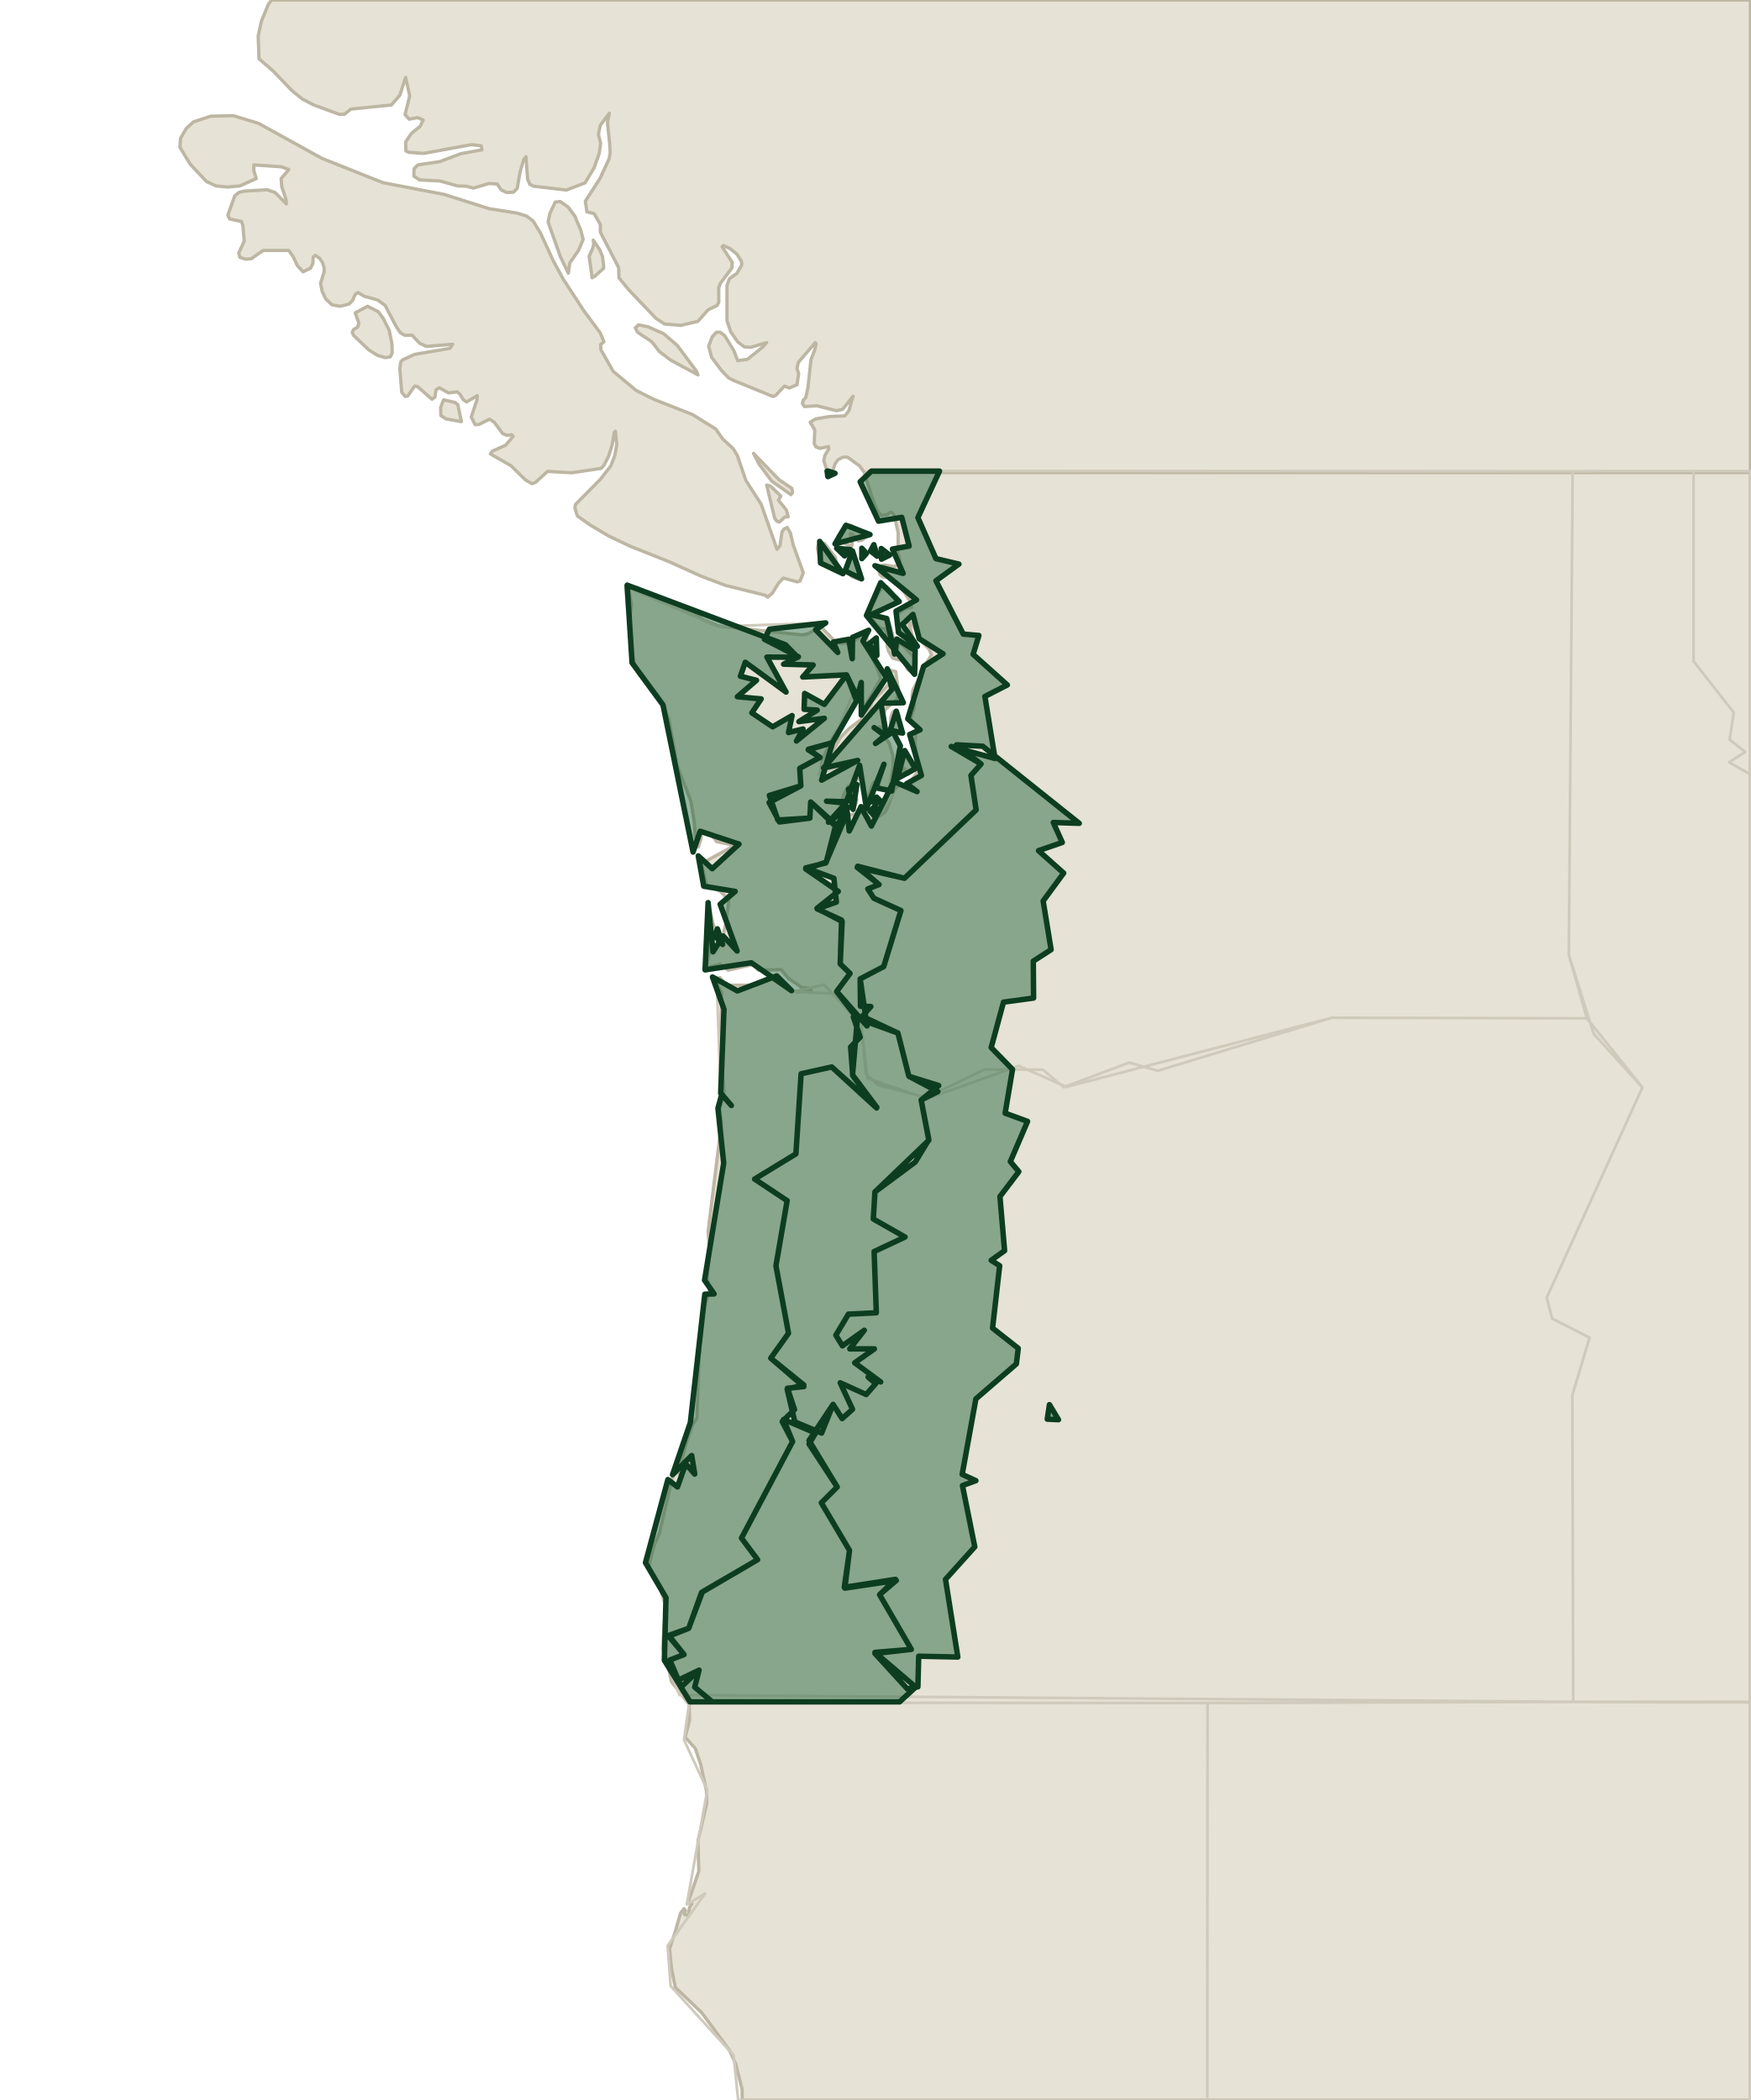
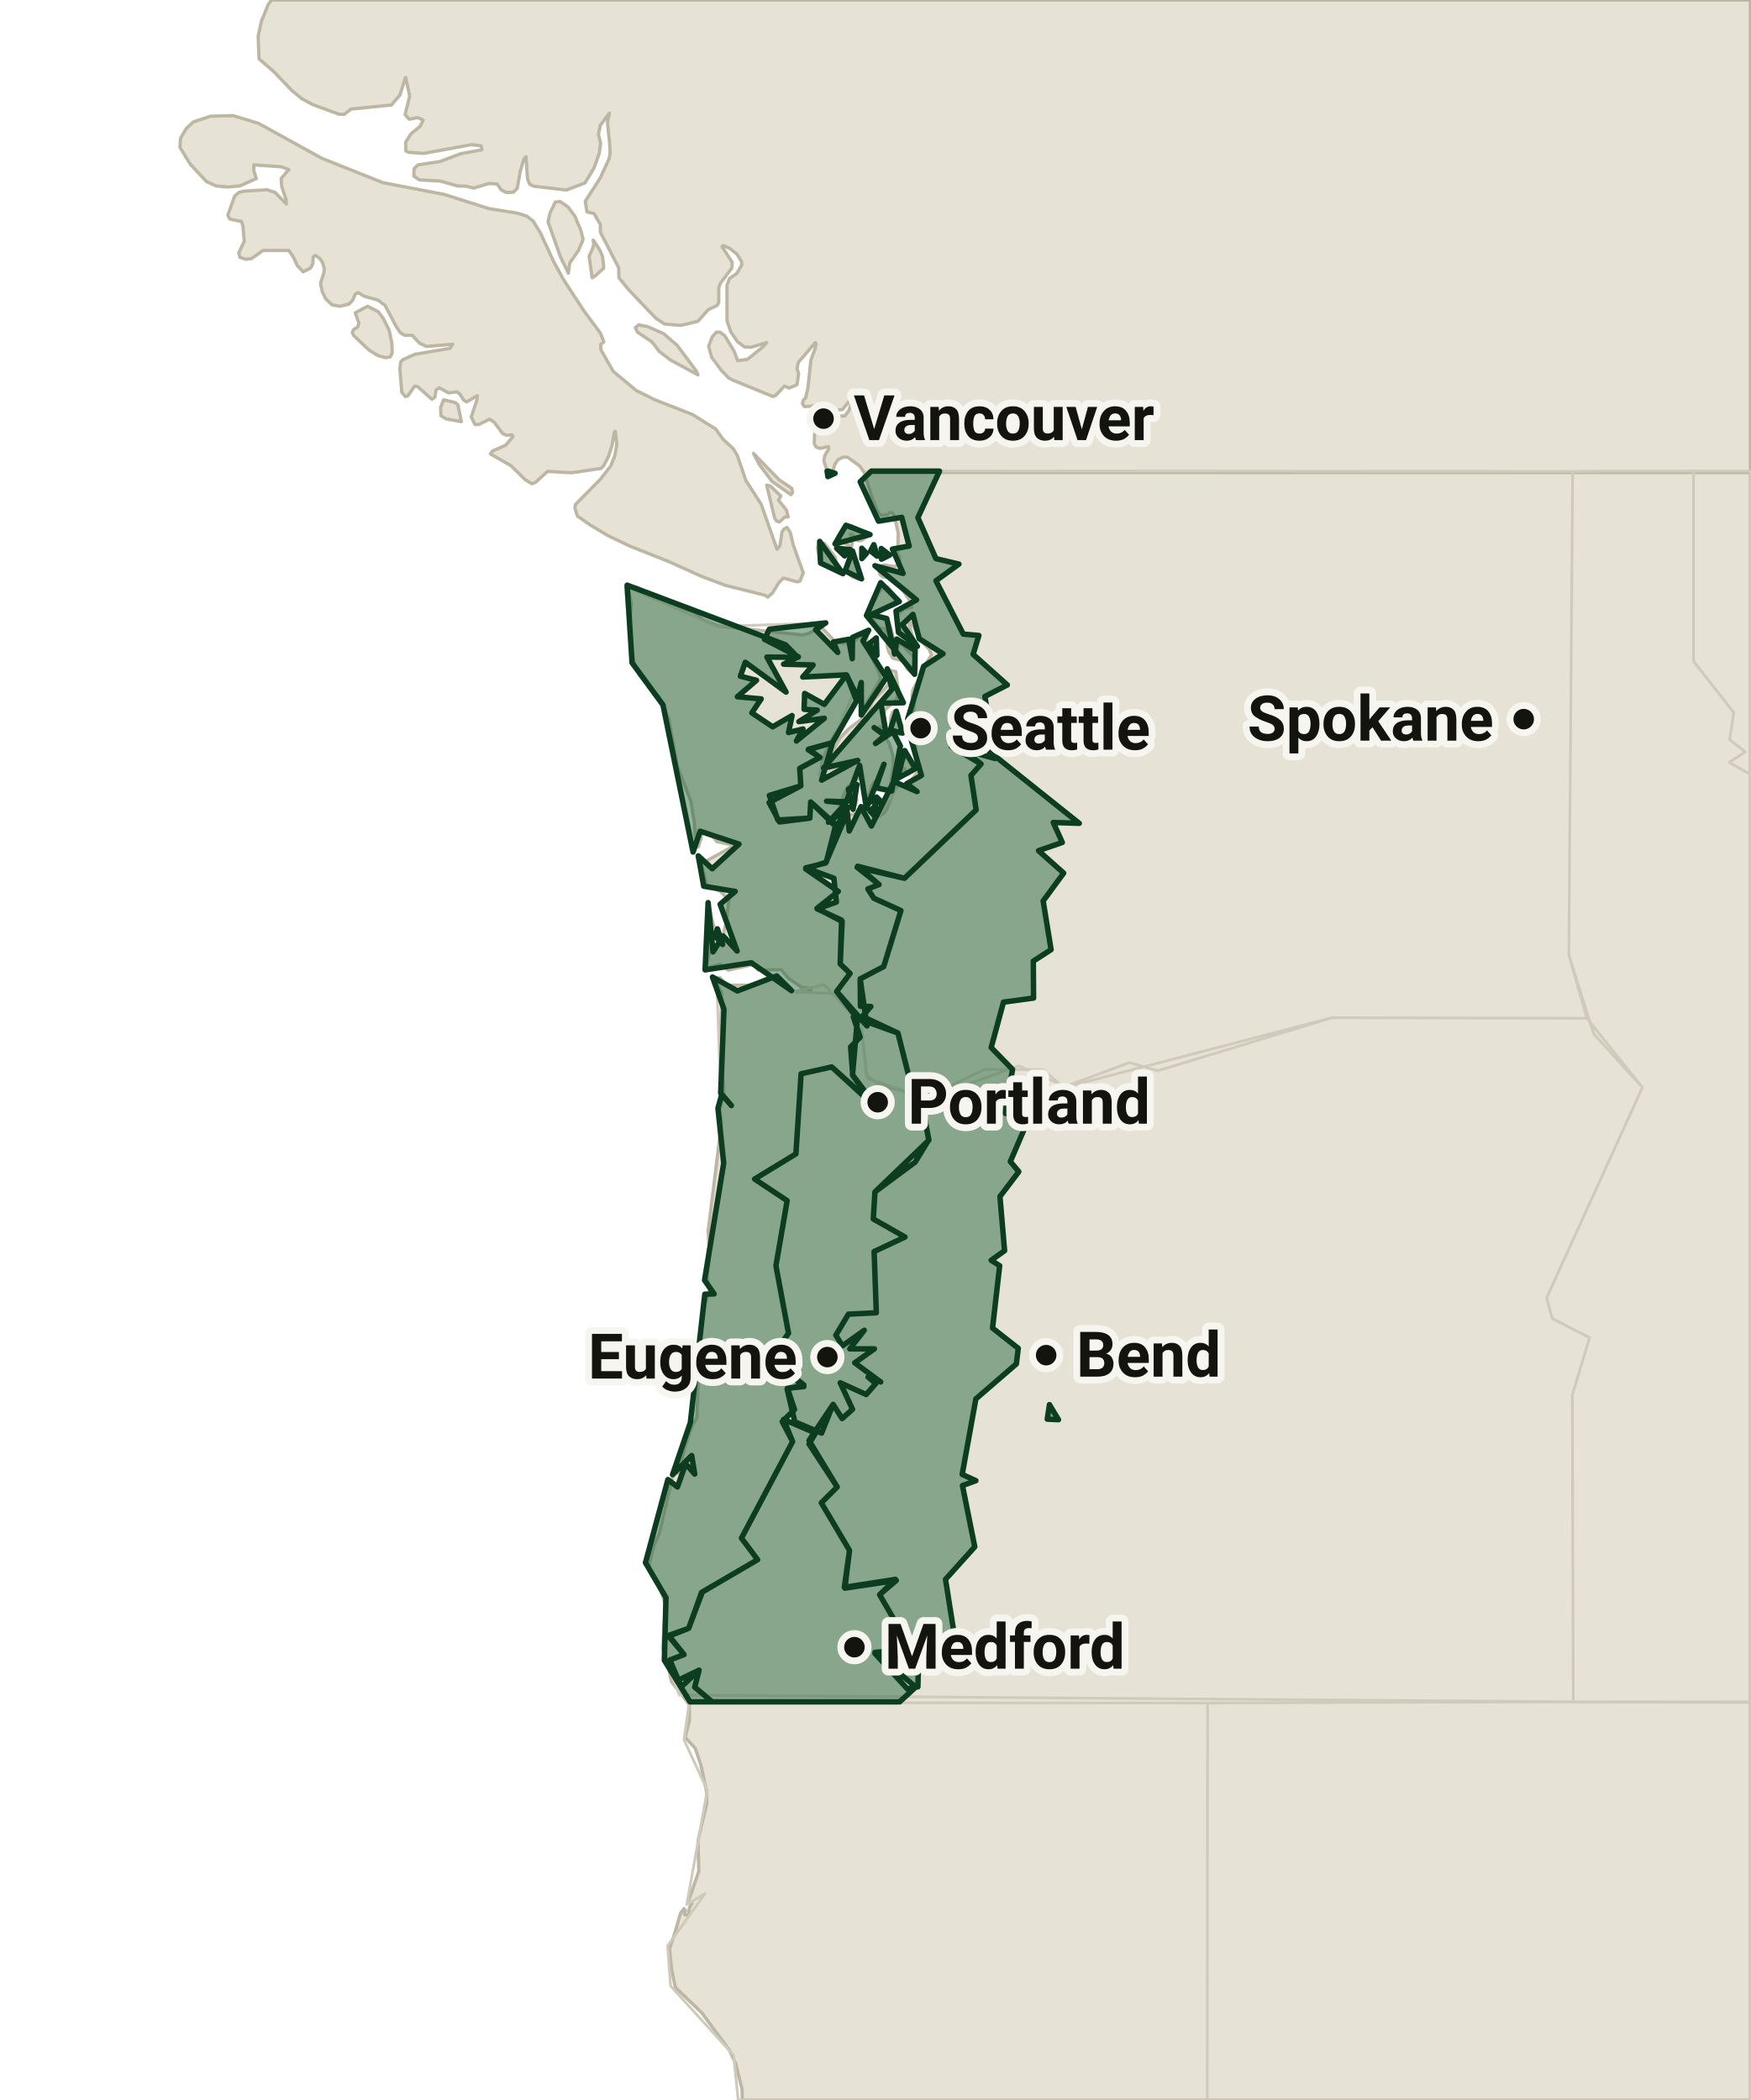
<svg xmlns="http://www.w3.org/2000/svg" viewBox="0 0 640 768" width="640" height="768" role="img">
  <style>
  .land { fill: #e6e2d5; stroke: #bdb6a3; stroke-width: 1.2; stroke-linejoin: round; }
  .admin { fill: none; stroke: #cfcabb; stroke-width: 1; stroke-linejoin: round; }
  .cover { fill: #175e33; fill-opacity: 0.45; stroke: #0d3d20; stroke-width: 2; stroke-linejoin: round; }
  .cover-box { fill: #175e33; fill-opacity: 0.26; stroke: #0d3d20; stroke-width: 2;
               stroke-dasharray: 9 7; stroke-linejoin: round; }
+   .pin { fill: #14140f; stroke: #f7f5ef; stroke-width: 2.5; }
+   .pin-label { font: 600 23px system-ui, -apple-system, "Segoe UI", Roboto, sans-serif;
+                fill: #14140f; stroke: #f7f5ef; stroke-width: 5; paint-order: stroke;
+                stroke-linejoin: round; dominant-baseline: central; }
  @media (prefers-color-scheme: dark) {
    .land { fill: #2e3325; stroke: #545d43; }
    .admin { stroke: #434b36; }
    .cover { fill: #7ec894; fill-opacity: 0.42; stroke: #b9e6c6; }
    .cover-box { fill: #7ec894; fill-opacity: 0.22; stroke: #b9e6c6; }
+     .pin { fill: #f2f1e8; stroke: #14160f; }
+     .pin-label { fill: #f2f1e8; stroke: #14160f; }
  }
</style>
  <path class="land" fill-rule="evenodd" d="M640 768L271.4 768L271.3 764L269 754.8L266.7 749.8L256.6 736.1L246.9 726.8L245.5 719.8L244.8 712.7L246.9 706.4L248.8 699.7L250.1 698L250.6 698.7L250.2 700.1L251.6 700.6L252.1 697.6L253 696.1L251.5 695.9L251.7 695L252.5 693.1L255.5 684.3L255.2 673.2L258.4 659.5L258.3 655L256.2 645.3L254.2 639.4L250.5 635.3L252.1 629.2L252 623.4L245.5 615L243.1 604L242.6 599.3L243.3 586.9L241.6 581.7L237.2 572.9L239.1 565.3L241.1 560.7L245.9 540.3L247.1 538.7L249.1 538.8L252.7 535.3L251 534.5L248.6 536.1L250.8 528.1L253.2 521.1L254.8 518.6L255.6 495.9L257.1 478.5L259.4 472.7L258.6 466.7L259.5 458.6L258.9 450.4L263.8 410.7L263.2 405.9L264.7 399.4L263.3 382.3L263.9 363L262.6 360.6L262 357.9L263.2 357.5L265.5 360.3L276.2 360.3L283 357.7L285.5 358.6L288.4 362.1L292 362.8L296.6 362.2L295.2 361.3L293.1 361.1L288.3 357.8L285.6 354.6L277.2 354.8L275.5 352.7L266.2 354.8L263.3 352.6L258.2 354L259.5 347.9L259.3 340.2L259.5 332.7L260.8 338.2L263.9 344L265.5 337.4L266.5 329.2L263.4 326L258.3 323.6L256.5 315.8L268.6 309.2L262.1 307.8L259.6 304.8L256.5 304.5L256.3 306.8L255.3 309.8L254.2 305.8L253.9 301.1L252.6 293L247.6 280L244.6 263.1L240.8 254.7L233.6 246.6L231.7 241.9L230 230L230.9 220.9L229.6 214.5L233.1 214.9L242.2 219.9L253.6 223.9L257.1 226.7L262.6 228.9L293.3 232.2L295.3 231.8L299.2 229.8L300.9 230L305.4 234.7L307.7 235.3L310.6 235L312.8 234.1L316.5 230.9L317 232.1L316.9 235.1L318.2 239.3L320.9 244.8L322 248.2L316.5 257.7L315.4 258L315.3 254.7L314.5 254.1L304.2 270.2L300.6 277.8L300.2 281.2L300.4 283.2L301.8 283.7L305.1 283L310 279.8L310.2 279.1L305.7 280.2L303.5 280.3L303.8 276.7L304.3 275L307.3 269.7L310.4 266.5L314.9 263.1L317.4 260.3L319.2 256.2L324.1 251.2L325 249.9L324.8 245.8L325.1 245.1L327.5 245.6L328.5 252.6L327.9 255.7L323.7 259.5L323.1 260.8L323.9 266L323.2 266.5L321.6 265.8L321.1 266.2L325.1 271.8L326.4 276.1L326.6 280L325.5 287.4L324.3 288.6L322.3 288.2L319.7 285.9L319.1 286.6L317 292.4L316.3 291.9L314.9 285L314.2 284.5L310.1 287.6L308.5 290.6L307.1 295.4L305.3 297.6L310.4 298.1L315 297.2L318.7 299.4L319.9 299.5L323.3 297.3L324.3 295.8L327.1 288.6L328.5 287.3L330.6 287.2L332.6 286.1L335.6 282.2L335.7 280.6L334.6 271.8L334.9 266.7L334.4 265.1L333 263.5L333.2 261.9L334.2 259.2L334.3 256.8L333.4 254.7L333.8 252.3L336.6 247L337.2 244.7L340.6 239.5L339.7 237.4L337.2 234.8L335.6 232.5L334 229L332.8 227.8L332.4 228.4L334.1 234.2L333.7 234.5L329.3 231.4L328.2 229.5L327.7 226.8L328.1 224.8L330.5 222.8L333.3 222.1L333.1 220.4L329.5 215L327.1 212.5L325.3 211.3L322.8 211L321.7 210.1L321.4 208.8L321.9 207.1L323.2 206.6L327.1 207.2L329.1 206.1L328.9 203.9L328.3 202.7L328.4 194.9L327 188.6L326.2 187.5L325.4 187.4L324.5 188.2L322.1 188.5L320.6 186.4L319 182.4L316 172.8L320.6 172.8L339.8 172.8L359 172.8L378.2 172.8L397.3 172.8L416.5 172.8L435.7 172.8L454.9 172.8L474.1 172.8L493.2 172.8L512.4 172.8L531.6 172.8L550.8 172.8L570 172.8L589.1 172.8L608.3 172.8L627.5 172.8L640 172.8ZM316.3 194.7L316.9 196.2L315.1 197.6L313.8 197.8L311.8 195.5L310.9 195.2L311.6 198.8L311.3 200L307.2 197.8L306.4 196.1L307.6 194.2L310.2 192.3L311.1 192.1L316.3 194.7ZM305.9 206.4L307.1 208.6L302.3 207.2L300.2 205.9L299.6 204.6L298.9 200.5L299.2 199.2L301.4 198.7L305.4 203.8L305.9 206.4ZM325.7 229.7L327.9 238.5L328.9 234.8L335 241.2L335 244.3L334.3 245.4L333 245.7L331.8 244.8L330.7 242.6L329.3 241.5L326.4 240.7L324.9 238.2L324.4 236.5L324.2 231.6L323.5 230L321.9 229.7L320.4 228.5L318.1 225L317.8 224.1L318.9 221.3L321.4 216.5L323.2 214.3L324.3 214.5L325.7 216L327.4 218.5L327.1 220.4L320.4 224L320.1 224.8L323.4 225.8L324.6 226.7L325.7 229.7ZM313.1 293.3L312.7 294.6L312 294.5L310.6 291.8L310.5 290L311.7 288.6L313.3 292.5L313.1 293.3ZM333.8 280.6L333.6 282.1L331.8 283.3L330.9 283L330.9 281.2L330.4 281L328.6 283.1L328.7 278.9L329.6 274.4L330.4 274.3L331.6 277.2L333.8 280.6ZM329.1 267.4L328.9 268.6L326.4 267.1L325.6 265.7L325.7 262.5L326.3 260.5L326.8 260.1L328.2 260.9L328.6 261.5L329.1 267.4ZM314.6 211.1L313.9 211.8L311.5 210.9L310 209.4L309.6 207.5L310.5 203.9L311.7 202.9L312.4 203.1L312.7 206.3L314.8 209.7L314.6 211.1ZM117.7 57.9L140 66.8L162.4 71.1L178.8 76.3L188.9 77.9L192.5 79L194.9 80.8L197.6 85.2L202.4 95.6L206 102.2L213.5 113.7L219.5 121.8L220.8 125L219.6 126L219.7 127.9L224.2 135.8L232.6 142.8L239.2 146.1L253.2 151.6L261.7 156.9L264.3 160.6L268.1 164.1L269.6 166.6L272.7 175.7L278.3 184.4L284.1 200.9L285.2 199.5L285.9 194.6L286.6 193.5L287.8 192.9L289 194.9L290 199.2L293.7 209.5L292.5 212.5L291.5 212.8L286.4 211.4L284.7 213.2L282.4 216.9L280.7 218.4L279.8 217.7L265.3 214.1L256.3 210.7L244.6 205.4L230.5 199.8L222.5 196L215.8 192L211.1 188.7L210.2 185.8L210.4 184.5L219.5 175.3L223.3 170.4L224.8 166.6L225.5 162.6L225 157.7L224.6 158.1L223.8 162.8L222.5 166.9L220.8 170.2L219.8 171.3L209 172.9L200.2 172.4L195.8 176.4L194.5 176.9L192.1 175.5L186.8 170.3L179.3 166L180 165L184.9 162.8L187.6 159.6L187.1 159L185.3 159.2L183.8 158.6L180.7 154.4L179 153.3L175.2 155.2L173.7 155.3L172.3 152.5L174.4 146.2L174.5 144.7L170.6 147L169.4 146.2L168.2 144.2L167.1 143.3L164 143.7L160.6 141.8L159.4 142.6L159 145.3L157.9 146L152.7 141.4L151.6 141.2L149.1 144.8L148.2 145L146.9 143.5L146.2 134.9L146.5 132.4L147.2 131.6L151.6 129.6L164.5 127.4L165.5 125.9L155.9 126.7L153.4 125.5L150.7 122.6L147.9 122.6L146.4 121.7L144.9 119.5L140.8 111.7L138.1 109.7L133.3 108.4L130.9 107L129.9 107.6L128.9 109.9L127.6 111.2L124.4 112L121.4 111.5L119.1 109.3L117.8 106.6L117.2 103.6L118.5 99.5L118.5 97.9L117.9 96L116.9 94.5L115.3 93.4L114.5 94L114.4 96.4L113.5 98.1L110.8 99.4L108.7 97.1L107.2 93.9L105.6 91.6L96.2 91.6L91.9 94.6L89.8 94.8L87.7 94.1L87.3 92.5L89.3 88.2L88.8 82.5L88.3 81L84 80.1L83.3 78.7L85.8 71.7L87.3 70.4L89.2 69.9L97.7 69.4L100.6 70.4L104.7 74.6L104.6 73L103 68.2L102.8 65.3L105.6 62L102.9 61L92.8 60.3L92.8 62.4L93.7 65.3L87.7 68L83.2 68.4L79 68L75.5 66.4L69.6 60.1L65.8 53.9L66 50.6L68.1 47L70.7 44.6L77 42.5L85.3 42.3L94.5 45.1L117.7 57.9ZM640 0L640 172.8L627.5 172.8L608.3 172.8L589.1 172.8L570 172.8L550.8 172.8L531.6 172.8L512.4 172.8L493.2 172.8L474.1 172.8L454.9 172.8L435.7 172.8L416.5 172.8L397.3 172.8L378.2 172.8L359 172.8L339.8 172.8L320.6 172.8L316 172.8L314.3 170.4L309.9 167.2L308.2 167.2L306.4 168.1L305.3 169.7L304.3 172.8L303.7 173.8L303 173.7L302.6 172.8L301.2 168.5L301.6 166.5L303 164.2L302.9 163.3L299.8 164L298.3 163.4L297.7 162.2L297.9 157.2L296.2 154.4L298.2 153.2L303.5 152.3L308.9 152.1L310.4 150.1L311.9 144.9L308.1 149.7L305.8 150.2L298.7 148.4L294.1 148.7L293.4 147.6L293.6 146.5L294.6 145.4L295.4 141.8L296.5 131.6L297.9 127.9L298.4 125.8L298.1 125.3L291.9 132.5L291.4 134.7L292 136.7L291.4 140.7L288.6 141.9L286.8 141.2L283.6 144.6L282.6 145L267.9 139L266.4 138.2L263.8 135.5L260.2 130.7L259.1 126.6L260.4 123.2L261.9 121.5L263.3 121.5L265 122.8L268.4 128.4L269.7 131.9L273.3 131.4L278.9 126.9L280.3 125.3L274.6 127L272.2 126.9L269.7 125L267.2 121.4L265.8 117.3L265.8 104.4L266.7 101.9L269.4 100L271.2 96.9L271.1 95.6L269.4 92.9L266.9 90.9L264.5 89.8L264 90.2L267.7 95.9L267.6 98L263.4 103.6L262.8 105.2L262.8 110.6L262.2 111.7L258.9 113.3L255.2 117.5L248.9 119L243 118.5L239.8 116.4L229.9 106L226.3 101.6L226.2 97.9L219.5 84.9L219.5 82.1L217.2 78.1L214.6 77.5L214 73.6L219.4 65.2L222.7 58.1L223.1 55.9L222.9 52.5L222.1 44.8L222.8 41.4L219.5 45.8L218.8 49.1L219.6 52.4L219.1 56.1L217.2 61.4L213.9 66.9L207.1 69.5L195.1 68.1L193.7 67.4L192.9 65.5L192.3 57.3L191.5 58.3L190.2 62.7L189.1 68.9L187.7 70.3L185.2 70.4L183.2 69.4L181.8 67.3L178.8 67.1L173.1 68.8L170.5 68.1L167.3 68L160.9 66.2L153.4 65.8L151.3 64.4L151.4 61.7L152.8 60.3L160.8 59.1L168.5 56.2L176.2 54.8L175.9 53.3L172.4 52.9L154.9 56.1L149.4 55.7L148.4 55.2L148.3 52L150.3 48.9L153.7 46.1L154.7 43.9L152.7 43L149.6 43.6L148.1 41.9L149.8 35.1L148.3 28.3L146.2 34.8L143.1 38.4L128.3 39.9L125.9 41.8L124 41.8L114.5 38.3L110.5 36.2L106.7 33.1L100 26.1L94.7 21.5L94.4 13.1L95.6 7.7L98.1 1.6L99.3 0ZM167.4 148L168.7 154.2L163.1 153.2L161.2 152L161.1 149L162.2 146.2L166.4 147.2L167.4 148ZM254.6 135.7L255.2 137.1L245.2 131.7L241 128.5L239.3 126.2L238.2 124.9L233.1 121.5L232.3 119.9L233.5 118.8L236.9 119.5L242.6 122L247.6 126.3L254.6 135.7ZM142.7 130.5L140.9 130.8L138.1 130L134.9 128L129.3 122.7L128.8 121.5L129.3 120.5L130.8 119.6L131.2 118.2L129.9 114.4L134.4 112L138.3 114L140.1 116.4L142.3 120.8L143.3 125.7L143.4 129.1L142.7 130.5ZM208.3 96.2L207.8 99.9L204.9 93.9L200.4 81.2L201 78.2L203 73.9L204.8 73.7L207.7 75.7L210.3 79.2L210.8 80.6L212.4 84.3L213.2 87.6L211.5 91.6L208.3 96.2ZM286.9 189.1L285 190.9L284 190.6L283.2 189.4L280.3 177.4L281.6 177.7L285.5 181.4L284.6 182.9L287.5 186.5L288.2 189L286.9 189.1ZM289.8 180.1L289.2 180.9L282.2 176L277.5 169.7L275.5 165.8L284.8 175.4L289.5 178.6L289.8 180.1ZM217.5 101L216.5 101.6L215.4 93.7L216.7 90.8L217.1 89.3L216.9 87.8L219.3 91.4L220.3 93.8L220.7 97.2L220.7 98.1L217.5 101Z" />
  <path class="admin" d="M261.5 622.7L252 622.5L250.1 636.3L258.6 654.7L251.1 696.5L257.8 692.5L244.1 711.6L245.2 726.3L268.2 751.6L269.9 768L441.4 768L441.5 622.8L261.5 622.7ZM587.3 172.3L575 172.4L573.6 349.2L582.7 378.1L600.5 397.7L565.5 474.6L567.5 482.2L581.2 489.2L574.9 510.1L575.2 622.4L640 622.4L640 283.2L632.2 278.8L638.1 275L632.4 270.5L633.9 260.6L619.2 241.8L619.2 172.3L587.3 172.3ZM640 172.3L619.2 172.3L619.2 241.8L633.9 260.6L632.4 270.5L638.1 275L632.2 278.8L640 283.2ZM564.6 622.4L441.5 622.8L441.4 768L640 768L640 622.6L564.6 622.4ZM262 357.4L263.5 399.8L267.4 404.3L263.9 400.2L262.5 405.3L264.6 425.4L257.6 468.2L261.1 473.2L257.7 473.3L252.4 520.3L245.9 539.3L252.9 532.3L254 539.1L250.7 535.3L247.7 543.8L244.2 541.1L236 571.5L243.5 584.3L242.1 602.8L248.4 619.9L575.2 622.4L574.9 510.1L581.2 489.2L567.5 482.2L565.5 474.6L600.5 397.7L580.2 372.4L487 372.2L423.3 391.6L412.9 388.6L388.9 397.6L381.3 391.2L360 391.1L338.2 401.6L317.1 394.3L314.9 374.7L301.3 360.1L289.2 362.9L282.3 356.8L269.6 362.4L262 357.4ZM262.3 339.7L261.4 342.3L264.2 345.4L262.3 339.7ZM320.1 294.6L318.1 296.7L319.9 298.6L320.1 294.6ZM320.5 291.5L318.7 293.2L322.6 293.6L320.5 291.5ZM313.3 286.9L310.2 288.6L311.9 296L313.3 286.9ZM330.8 274.5L328.1 284.7L334.7 281.1L330.8 274.5ZM327.7 260.1L325.5 267L330 268.1L327.7 260.1ZM320.4 233.3L317.8 235.4L320.6 239.7L320.4 233.3ZM322 213.1L316.8 225.1L334.4 246.6L334.6 237.9L327.9 233.7L327.1 239.2L324.2 226.2L318.5 224.8L328.8 220L322 213.1ZM325.3 203L322.2 200.6L322.3 204.5L325.3 203ZM311.7 201.5L309 208.8L315 211.7L311.7 201.5ZM315.1 200.5L315.1 204.3L316.8 202.4L315.1 200.5ZM319.5 199.2L318.3 201.5L320.7 203.4L319.5 199.2ZM305.9 200.5L308.8 203.3L310.9 201L305.9 200.5ZM299.7 198L300 205.9L308.2 209.8L299.7 198ZM309.3 192.1L305.3 198.9L318.1 195.5L309.3 192.1ZM326.2 291.1L318.6 302.1L314.8 295L311.3 303.7L309.8 297.1L305.7 302.4L309.3 294.8L302.6 300.3L309.3 293.7L302.4 292.7L309.4 293.2L314.2 280L316.8 295.8L323.2 279.5L320.2 288.1L326.8 288L329.2 272.8L326.5 267.6L320.1 271.9L323.5 269L319.6 266.2L324.1 269.1L322.1 257.2L330.3 257L324.3 244.1L326.1 252.1L301.1 280.9L313.6 278.1L299.3 283.3L312.8 251.6L316.2 261.2L324.1 247.8L315.5 234.4L317.6 230.5L311.7 233.1L311.6 240.9L310.3 233.8L304.7 234.8L306.3 238.6L298.2 230.3L301.9 227.8L262.4 229.1L228.6 214.4L231.1 242.4L242.4 257.8L253.4 311.6L256 304L270.2 308.7L260.4 317.7L255.3 313L257.3 324.1L268.8 326L263.3 330.7L269.5 347.8L264.4 342.3L260.7 348.1L258.9 330.1L257.8 354.7L274.7 352.1L289.8 362.7L306.2 363.4L314.9 374.7L316.6 392.8L321.1 396.8L339.5 401.6L372.5 389.8L389.9 397.5L487 372.2L580.2 372.4L573.6 349.2L575 172.4L317.4 172.2L314.5 176.3L321.2 190.6L329.7 189.2L332.4 199.7L326.3 200.8L330.2 209.7L319.9 206.9L335.1 219.4L327.6 223.5L328.5 231.3L335.4 236.4L329.9 228.4L333.8 224.7L336.1 233.6L344.8 239.1L337.7 243.7L331.9 262.9L336.4 266.9L332.6 268.6L336.9 283.6L331.5 286.6L335.3 289.5L327 285.7L326.2 291.1ZM305.3 173.1L302.4 172.2L302.7 174.3L305.3 173.1Z" />
  <path class="cover" fill-rule="evenodd" d="M262.3 339.7L261.4 342.3L264.2 345.4L262.3 339.7ZM229.3 214L231.1 242.4L242.4 257.8L253.4 311.6L256 304L270.2 308.7L260.4 317.7L255.3 313L257.3 324.1L268.8 326L263.3 330.7L269.5 347.8L264.4 342.3L260.7 348.1L258.9 330.1L257.8 354.7L274.7 352.1L289.4 362.3L284 356.9L269.6 362.4L260.5 357.3L264.7 369.1L263.5 399.8L267.4 404.3L263.9 400.2L262.5 405.3L264.6 425.4L257.6 468.2L261.1 473.2L257.7 473.3L252.4 520.3L245.9 539.3L252.9 532.3L254 539.1L250.7 535.3L247.7 543.8L244.2 541.1L236 571.5L243.5 584.3L242.9 607.2L252.3 622.4L260.4 622.4L254 617L255.6 610.8L247.5 614.7L244.9 607.1L250.1 605.1L244.5 598.4L251.8 595.5L256.8 582.2L277 570.4L271.1 562.5L289.8 527.2L286 519.9L290.5 515.5L287.9 507.7L293.9 507.1L281.8 496.7L288.3 487.6L283.7 462.9L287.8 439.1L275.9 431.2L291 422L292.9 392.7L304.1 390.2L320.6 405L311.7 393.1L313.5 372.5L305.9 362.6L310.8 356L307.2 352.5L307.9 337L298.7 332.2L306.5 326L294.6 317.8L302.1 315.3L305.6 301.6L296.4 293.3L296.1 299.2L285 300.6L281.2 293.5L292.8 287.4L292.4 281L299.8 277L295.5 274.2L304.4 271.6L313.2 256.3L309.5 246.8L301.4 257.6L294.2 253.6L294 259.4L298.8 259.7L292.1 263.9L301.4 262.7L291.2 271L293.6 266.6L288.3 267.9L289.6 261.7L282.5 265.8L274.9 260.7L278.3 255.6L269.6 254.8L276.6 248.8L270.7 247.3L272.5 242.2L287.4 253.1L280.4 240.3L291.7 240.4L287.2 235.8L229.3 214ZM320.1 294.6L318.1 296.7L319.9 298.6L320.1 294.6ZM320.5 291.5L318.7 293.2L322.6 293.6L320.5 291.5ZM313.3 286.9L310.2 288.6L311.9 296L313.3 286.9ZM330.8 274.5L328.1 284.7L334.7 281.1L330.8 274.5ZM327.7 260.1L325.5 267L330 268.1L327.7 260.1ZM324.4 244.6L326.1 252.1L301.1 280.9L313.6 278.1L300.4 285.3L304.4 271.6L295.6 274L299.8 277L292.4 281L292.8 287.4L281.3 290.9L284.4 299.9L296.1 299.2L296.4 293.3L305.7 302.4L310.2 295.3L302.9 300.7L309.3 293.7L302.2 293L309.4 293.2L314.3 279.9L316.8 295.7L323.2 279.5L320.2 288.1L326 289.3L329.2 272.8L326.5 267.6L320.1 271.9L323.5 269L319.6 266.1L324.1 269.1L322.1 257.2L330.3 257L324.4 244.6ZM320.4 233.3L317.8 235.4L320.6 239.7L320.4 233.3ZM281.3 230.1L279.5 233.8L291.9 240.2L286.5 242.9L297.3 243.2L293.5 247.6L309.5 246.8L313.5 255L314.9 249.6L314.9 261.5L324.1 247.8L315.5 234.4L317.6 230.5L311.7 233.1L311.6 240.9L310.3 233.8L304.7 234.8L306.3 238.6L298.2 230.3L301.9 227.8L281.3 230.1ZM322 213.1L316.8 225.1L334.4 246.6L334.6 237.9L327.9 233.7L327.1 239.2L324.2 226.2L318.5 224.8L328.8 220L322 213.1ZM325.3 203L322.2 200.6L322.3 204.5L325.3 203ZM311.7 201.5L309 208.8L315 211.7L311.7 201.5ZM315.1 200.5L315.1 204.3L316.8 202.4L315.1 200.5ZM319.5 199.2L318.3 201.5L320.7 203.4L319.5 199.2ZM305.9 200.5L308.8 203.3L310.9 201L305.9 200.5ZM299.7 198L300 205.9L308.2 209.8L299.7 198ZM309.3 192.1L305.3 198.9L318.1 195.5L309.3 192.1ZM318.6 172.3L314.5 176.2L321.2 190.6L329.7 189.2L332.4 199.7L326.3 200.8L330.2 209.7L319.9 206.9L335.1 219.4L327.6 223.5L328.5 231.3L335.4 236.4L329.9 228.4L333.8 224.7L336.1 233.6L344.8 239.1L337.7 243.7L331.9 262.9L336.4 266.9L332.6 268.6L336.9 283.6L331.5 286.6L335.3 289.5L326.8 285.8L318.6 302.1L314.8 295L310.5 303.9L309.8 297.1L301.9 315.6L294.6 317.4L304.9 321.2L305.8 329.9L298.8 332.4L307.7 336.5L307.2 352.5L310.8 356L305.9 362.6L317 375.2L314.5 358L323.1 353.5L329.4 333L319.5 328.5L317.3 325.1L321.4 323.5L313.6 316.8L330.7 321.2L356.9 296.2L355 283.6L358.7 279.4L347.8 273L363.8 277.4L360.1 254.7L368.3 250.5L355.8 239.3L357.9 232.4L352.2 231.9L342.2 212.4L350.6 206.3L342.2 204.3L335.6 189.3L343.5 172.3ZM305.3 173.1L302.8 172.3L302.4 172.3L302.7 174.3L305.3 173.1ZM322.5 375.7L312 371.9L314.5 379.3L311 382.9L311.8 393.4L320.5 405.2L304.1 390.2L292.9 392.7L291 422L275.9 431.2L287.8 439.1L283.7 462.9L288.3 487.6L281.8 496.7L293.9 506.5L287.8 508L290.6 520L300.4 524.1L304.6 513.6L307.9 518.8L311.7 515.4L307.2 505.7L316.7 510L320.2 506L317.4 503.6L322 505.4L312.5 498.4L319.7 493.3L310.7 493.3L316 486.5L308 492.2L305.6 488.3L310.2 480.6L320.4 480.1L319.6 457.7L330.9 452.4L319.3 445.8L319.9 435.9L334.6 425L339.6 416.8L336.8 402.3L342.9 399.2L332.3 393.6L328.3 377.8L322.5 375.7ZM387 519.2L383.7 513.7L382.9 519L387 519.2ZM349.7 272.4L358.7 279.4L355 283.6L356.9 296.2L330.7 321.2L313.4 317.2L321.4 323.5L317.3 325.1L319.5 328.5L329.4 333L323.1 353.5L314.5 358L314.6 368L318.4 368.1L315.3 371.7L328.3 377.8L332.3 393.6L343.2 397L336.8 402.3L339.6 417L319.9 435.9L319.3 445.8L330.9 452.4L319.6 457.7L320.4 480.1L310.2 480.6L305.6 488.3L308 492.2L316 486.5L310.7 493.3L319.7 493.3L312.5 498.4L322 505.4L317.4 503.6L320.2 506L316.7 510L307.2 505.7L311.7 515.4L307.9 518.8L304.6 513.6L295.8 526.8L306.1 543.8L300.3 549.6L310.6 567L308.9 580.8L327.7 578L321.6 583.2L333.2 603.2L319.9 604.7L331.7 617.6L335.6 616.9L335.9 605.7L350.2 606L345.7 577.6L356.4 565.7L351.9 543.3L356.8 541.5L351.8 539.2L356.8 511.6L371.6 498.8L372.3 493.1L362.9 485.7L365.5 462.9L362.4 460.9L367.3 457.4L365.6 437.6L372.5 428.5L369.4 424.8L375.7 410.1L367.5 407.1L370.2 391.1L362.4 383.1L366.9 366.5L377.9 365L377.8 351.5L384.3 347.3L381.4 329.5L388.9 319.3L379.7 311.1L388.4 308.1L385.1 300.8L394.6 301.1L359.3 272.9L349.7 272.4ZM298.2 524.1L286.5 519.1L289.8 527.2L271.1 562.5L277 570.4L256.5 582.4L251.8 595.5L244.5 598.1L250.1 605.1L244.9 607.1L249.1 616.9L255.6 610.8L254 617L260.4 622.4L328.9 622.4L334.8 617L319.9 604.3L333.2 603.2L321.6 583.2L327.4 577.6L308.7 580.5L310.6 567L300.3 549.6L306.1 543.8L295.8 528.1L298.2 524.1Z" />
+   <circle class="pin" cx="301.1" cy="153.1" r="5" />
+   <text class="pin-label" x="312.1" y="153.1" text-anchor="start">Vancouver</text>
+   <circle class="pin" cx="336.6" cy="266.3" r="5" />
+   <text class="pin-label" x="347.6" y="266.3" text-anchor="start">Seattle</text>
+   <circle class="pin" cx="557.1" cy="263" r="5" />
+   <text class="pin-label" x="546.1" y="263" text-anchor="end">Spokane</text>
+   <circle class="pin" cx="320.9" cy="403.1" r="5" />
+   <text class="pin-label" x="331.9" y="403.1" text-anchor="start">Portland</text>
+   <circle class="pin" cx="382.5" cy="495.6" r="5" />
+   <text class="pin-label" x="393.5" y="495.6" text-anchor="start">Bend</text>
+   <circle class="pin" cx="302.5" cy="496.3" r="5" />
+   <text class="pin-label" x="291.5" y="496.3" text-anchor="end">Eugene</text>
+   <circle class="pin" cx="312.4" cy="602.4" r="5" />
+   <text class="pin-label" x="323.4" y="602.4" text-anchor="start">Medford</text>
</svg>
